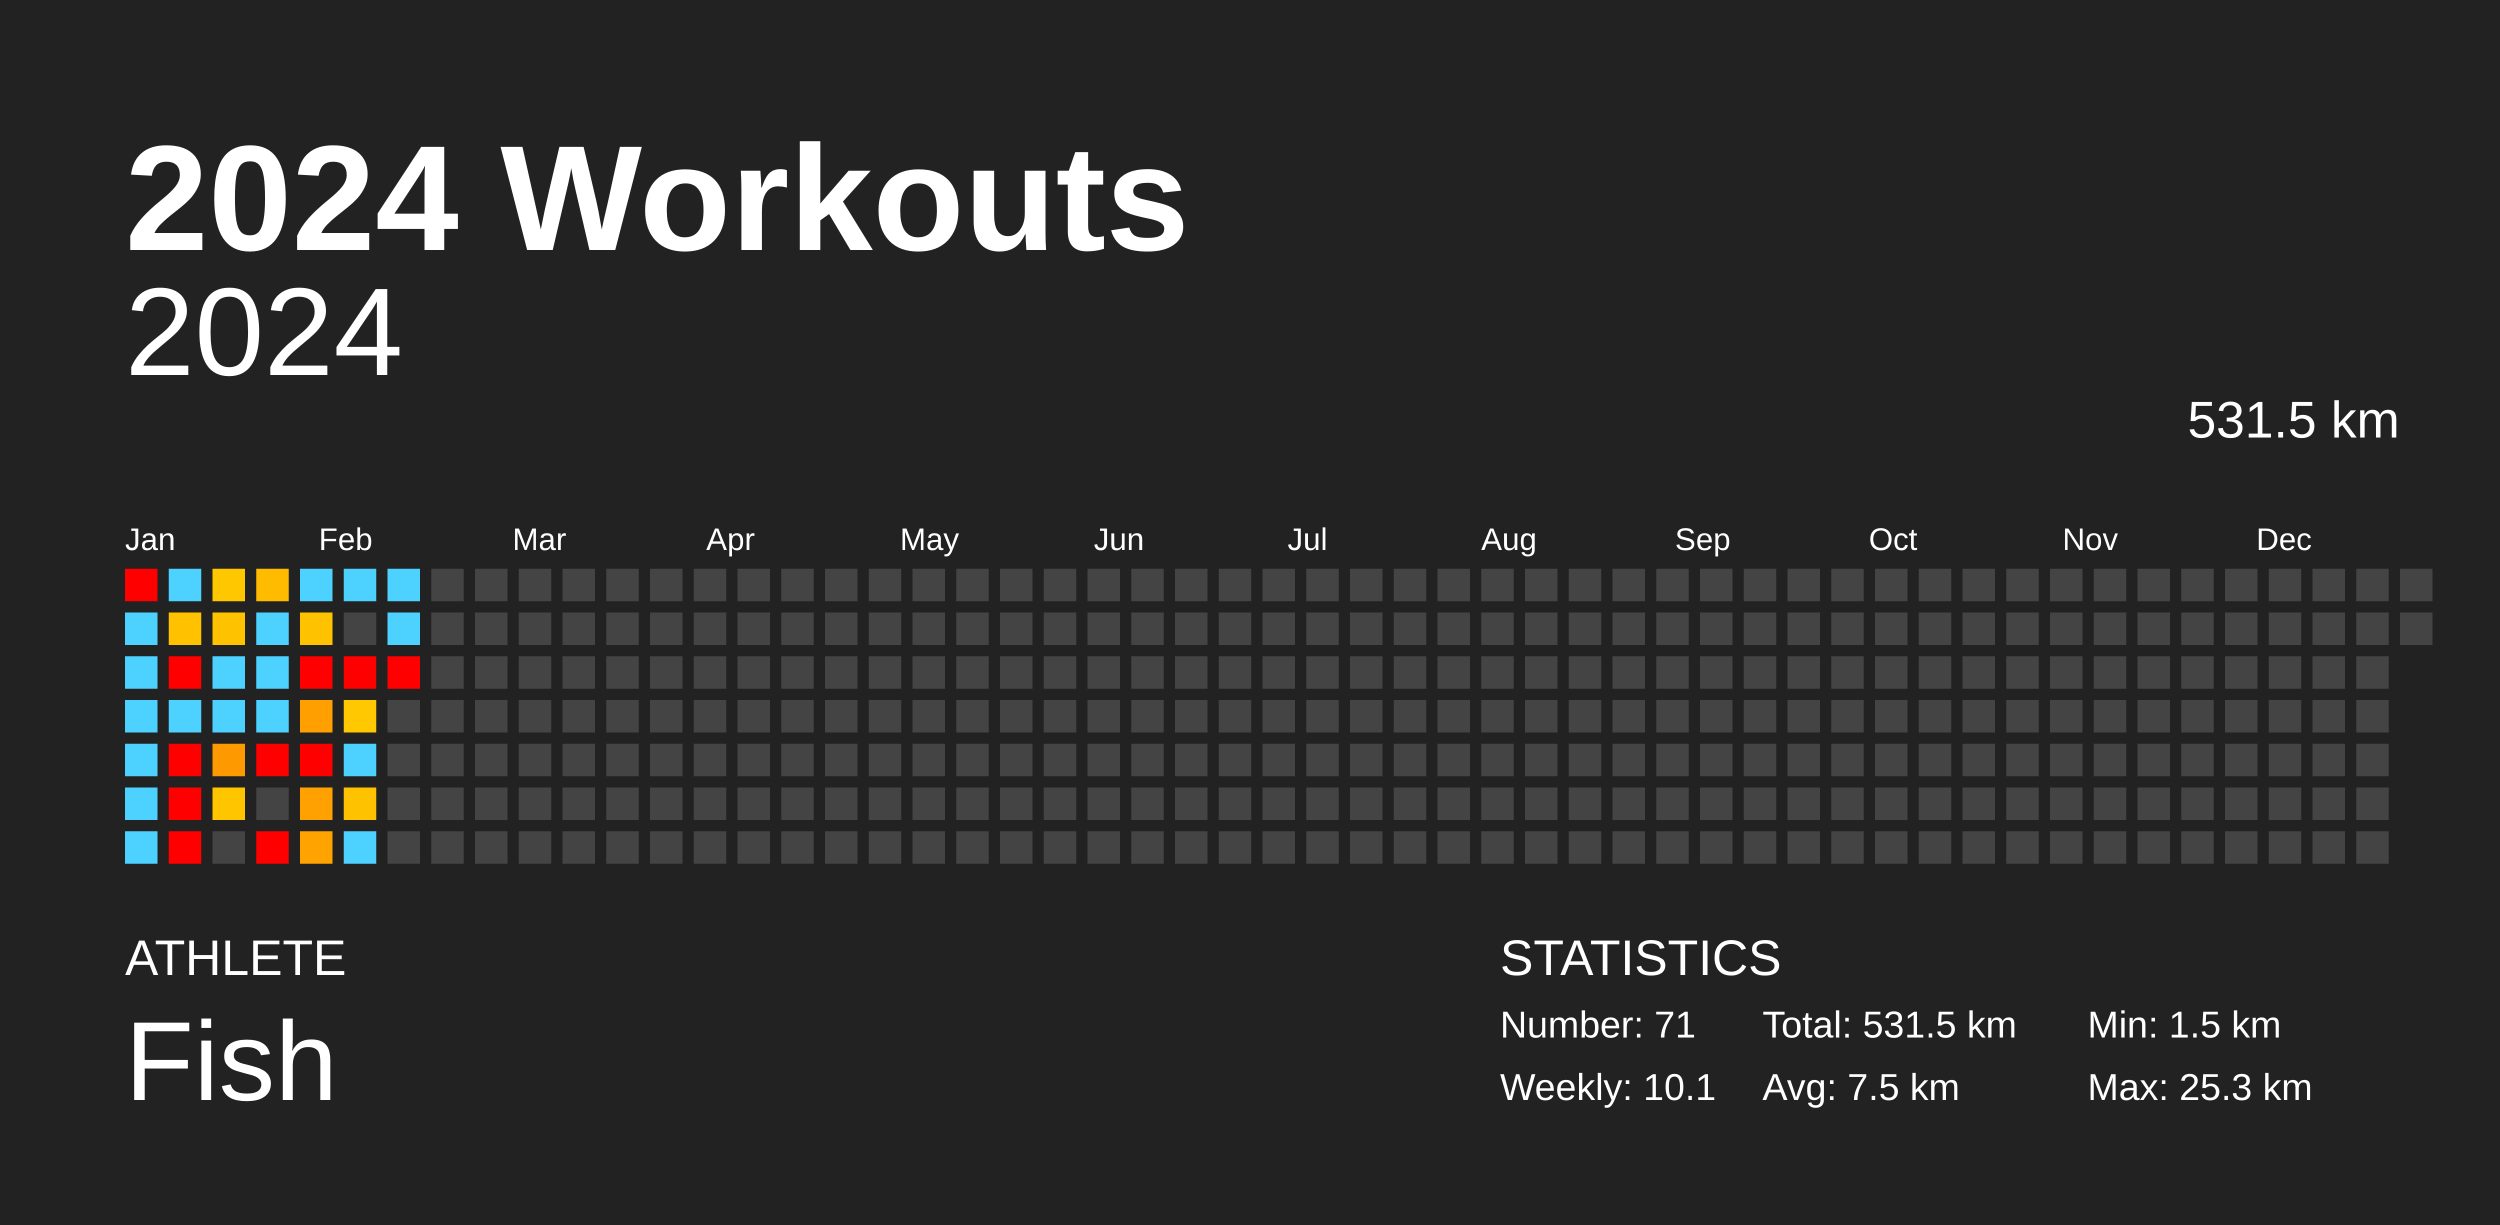
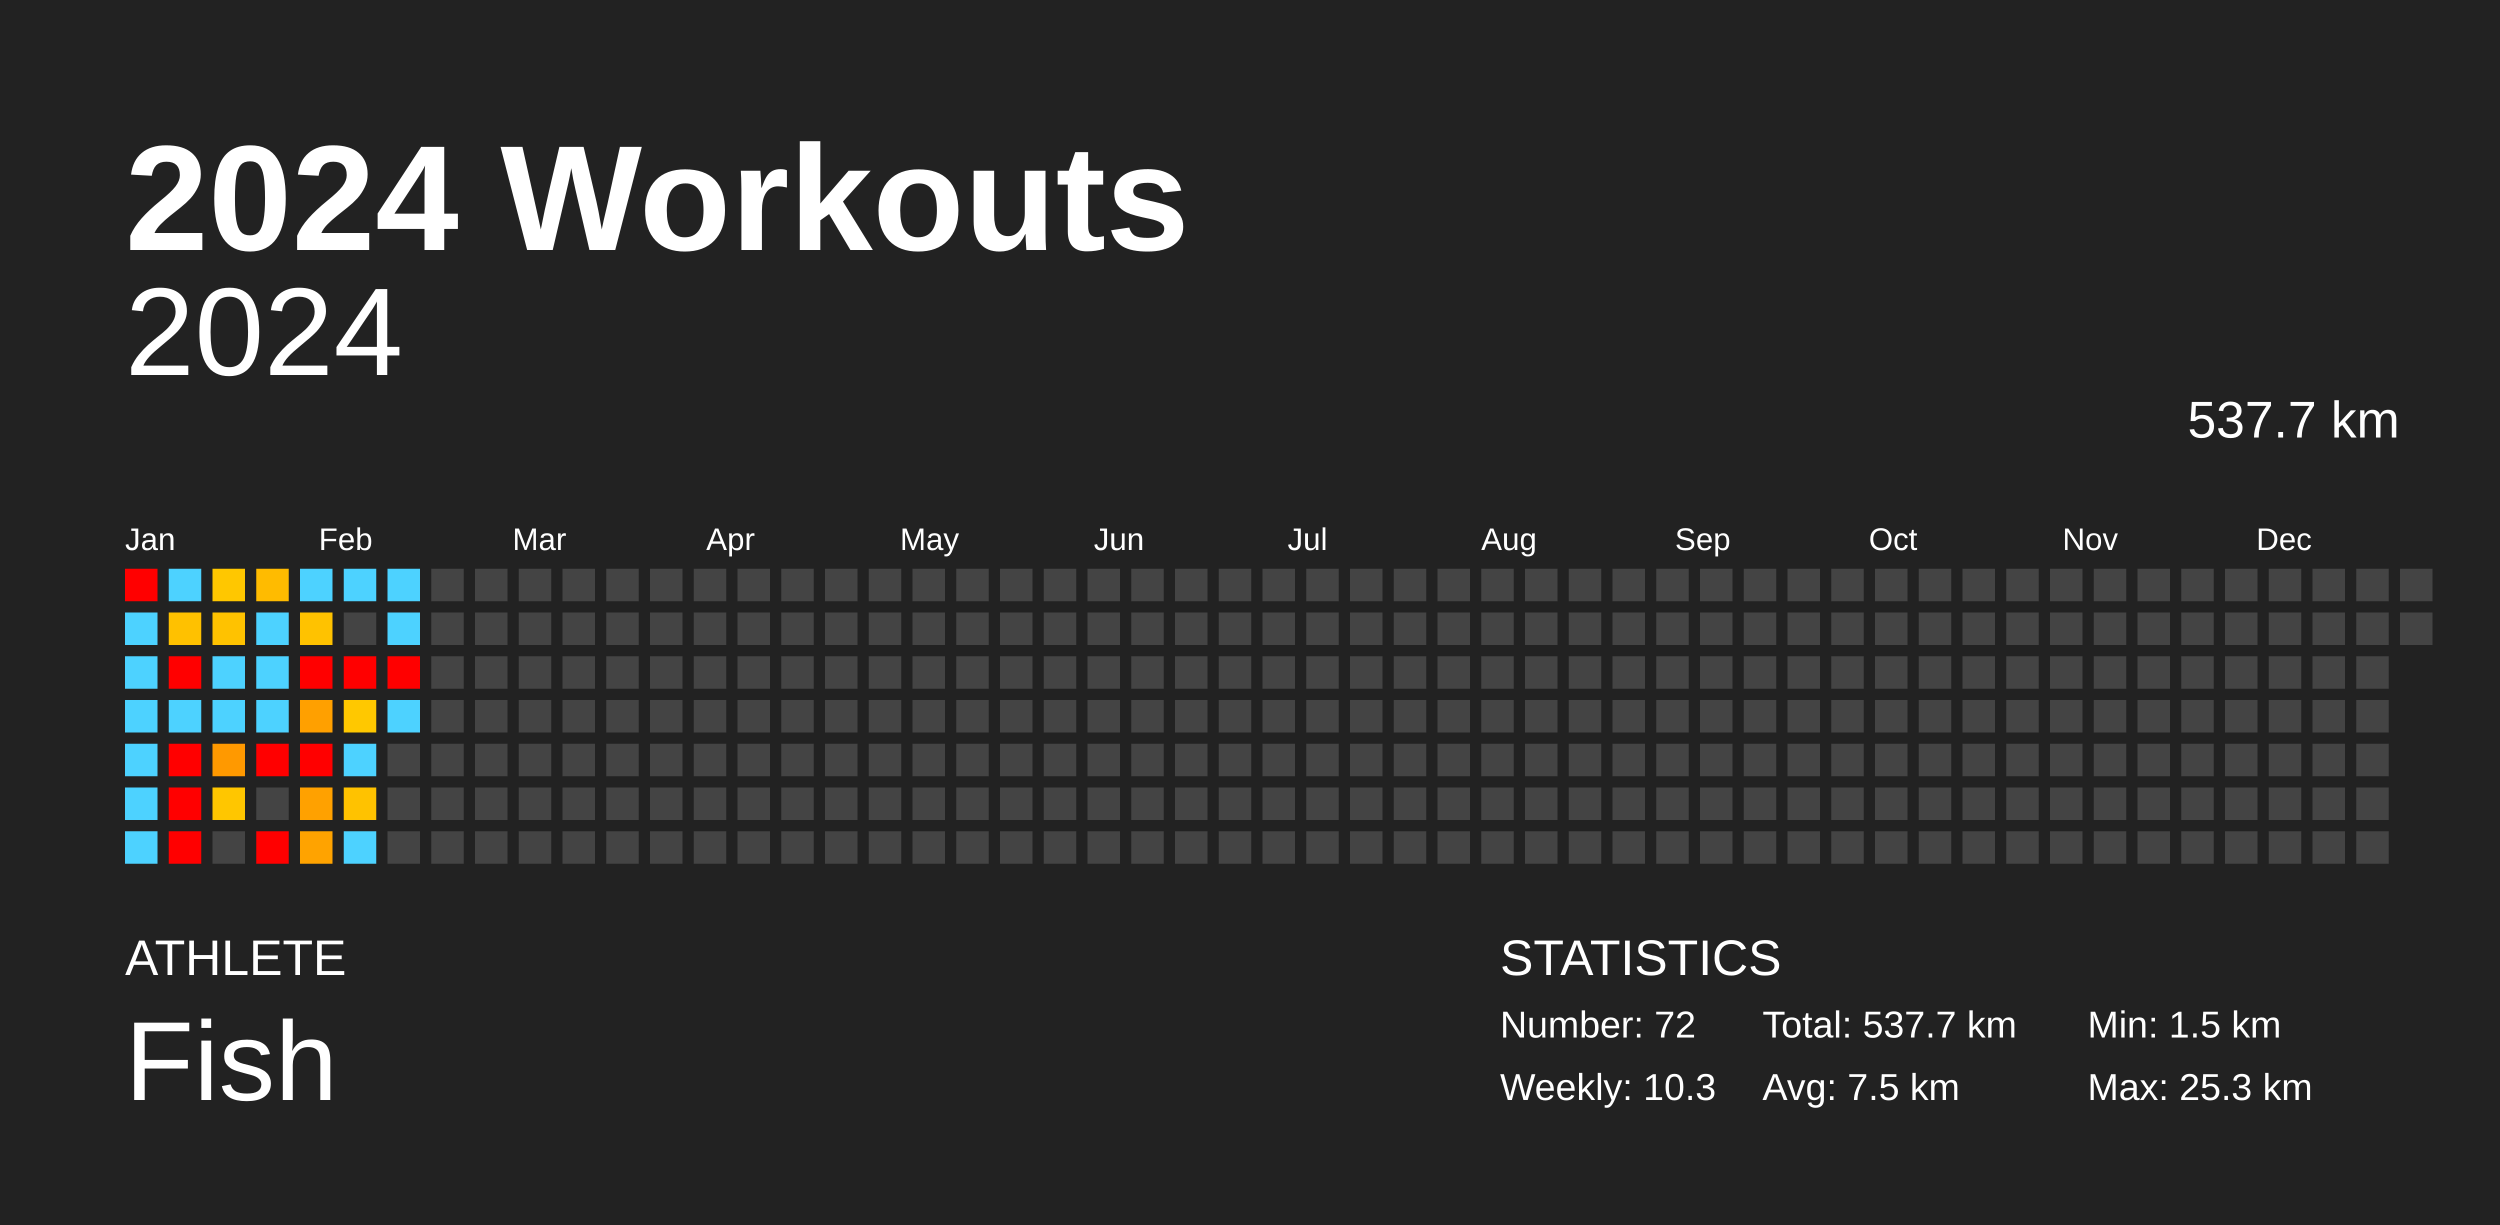
<svg xmlns="http://www.w3.org/2000/svg" baseProfile="full" height="98mm" version="1.1" viewBox="0,0,200,98" width="200mm">
  <defs />
  <rect fill="#222222" height="98" width="200" x="0" y="0" />
  <text fill="#FFFFFF" style="font-size:12px; font-family:Arial; font-weight:bold;" x="10" y="20">2024 Workouts</text>
  <text fill="#FFFFFF" style="font-size:4px; font-family:Arial" x="10" y="78">ATHLETE</text>
  <text fill="#FFFFFF" style="font-size:9px; font-family:Arial" x="10" y="88">Fish</text>
  <text fill="#FFFFFF" style="font-size:4px; font-family:Arial" x="120" y="78">STATISTICS</text>
-   <text fill="#FFFFFF" style="font-size:3px; font-family:Arial" x="120" y="83">Number: 71</text>
-   <text fill="#FFFFFF" style="font-size:3px; font-family:Arial" x="120" y="88">Weekly: 10.1</text>
-   <text fill="#FFFFFF" style="font-size:3px; font-family:Arial" x="141" y="83">Total: 531.5 km</text>
+   <text fill="#FFFFFF" style="font-size:3px; font-family:Arial" x="120" y="83">Number: 72</text>
+   <text fill="#FFFFFF" style="font-size:3px; font-family:Arial" x="120" y="88">Weekly: 10.3</text>
+   <text fill="#FFFFFF" style="font-size:3px; font-family:Arial" x="141" y="83">Total: 537.7 km</text>
  <text fill="#FFFFFF" style="font-size:3px; font-family:Arial" x="141" y="88">Avg: 7.5 km</text>
  <text fill="#FFFFFF" style="font-size:3px; font-family:Arial" x="167" y="83">Min: 1.5 km</text>
  <text fill="#FFFFFF" style="font-size:3px; font-family:Arial" x="167" y="88">Max: 25.3 km</text>
  <text alignment-baseline="hanging" fill="#FFFFFF" style="font-size:10.0px; font-family:Arial;" x="10" y="30">2024</text>
-   <text alignment-baseline="hanging" fill="#FFFFFF" style="font-size:4.125px; font-family:Arial;" x="175" y="35">531.5 km</text>
+   <text alignment-baseline="hanging" fill="#FFFFFF" style="font-size:4.125px; font-family:Arial;" x="175" y="35">537.7 km</text>
  <text fill="#FFFFFF" style="font-size:2.5px; font-family:Arial" x="10.0" y="44">Jan</text>
  <text fill="#FFFFFF" style="font-size:2.5px; font-family:Arial" x="25.5" y="44">Feb</text>
  <text fill="#FFFFFF" style="font-size:2.5px; font-family:Arial" x="41.0" y="44">Mar</text>
  <text fill="#FFFFFF" style="font-size:2.5px; font-family:Arial" x="56.5" y="44">Apr</text>
  <text fill="#FFFFFF" style="font-size:2.5px; font-family:Arial" x="72.0" y="44">May</text>
  <text fill="#FFFFFF" style="font-size:2.5px; font-family:Arial" x="87.5" y="44">Jun</text>
  <text fill="#FFFFFF" style="font-size:2.5px; font-family:Arial" x="103.0" y="44">Jul</text>
  <text fill="#FFFFFF" style="font-size:2.5px; font-family:Arial" x="118.5" y="44">Aug</text>
  <text fill="#FFFFFF" style="font-size:2.5px; font-family:Arial" x="134.0" y="44">Sep</text>
  <text fill="#FFFFFF" style="font-size:2.5px; font-family:Arial" x="149.5" y="44">Oct</text>
  <text fill="#FFFFFF" style="font-size:2.5px; font-family:Arial" x="165.0" y="44">Nov</text>
  <text fill="#FFFFFF" style="font-size:2.5px; font-family:Arial" x="180.5" y="44">Dec</text>
  <rect fill="red" height="2.6" width="2.6" x="10.0" y="45.5" />
  <rect fill="#4dd2ff" height="2.6" width="2.6" x="10.0" y="49.0" />
  <rect fill="#4dd2ff" height="2.6" width="2.6" x="10.0" y="52.5" />
  <rect fill="#4dd2ff" height="2.6" width="2.6" x="10.0" y="56.0" />
  <rect fill="#4dd2ff" height="2.6" width="2.6" x="10.0" y="59.5" />
  <rect fill="#4dd2ff" height="2.6" width="2.6" x="10.0" y="63.0" />
  <rect fill="#4dd2ff" height="2.6" width="2.6" x="10.0" y="66.5" />
  <rect fill="#4dd2ff" height="2.6" width="2.6" x="13.5" y="45.5" />
  <rect fill="#ffc100" height="2.6" width="2.6" x="13.5" y="49.0" />
  <rect fill="red" height="2.6" width="2.6" x="13.5" y="52.5" />
  <rect fill="#4dd2ff" height="2.6" width="2.6" x="13.5" y="56.0" />
  <rect fill="red" height="2.6" width="2.6" x="13.5" y="59.5" />
  <rect fill="red" height="2.6" width="2.6" x="13.5" y="63.0" />
  <rect fill="red" height="2.6" width="2.6" x="13.5" y="66.5" />
  <rect fill="#ffc700" height="2.6" width="2.6" x="17.0" y="45.5" />
  <rect fill="#ffc200" height="2.6" width="2.6" x="17.0" y="49.0" />
  <rect fill="#4dd2ff" height="2.6" width="2.6" x="17.0" y="52.5" />
  <rect fill="#4dd2ff" height="2.6" width="2.6" x="17.0" y="56.0" />
  <rect fill="#ff9900" height="2.6" width="2.6" x="17.0" y="59.5" />
  <rect fill="#ffc600" height="2.6" width="2.6" x="17.0" y="63.0" />
  <rect fill="#444444" height="2.6" width="2.6" x="17.0" y="66.5" />
  <rect fill="#ffbb00" height="2.6" width="2.6" x="20.5" y="45.5" />
  <rect fill="#4dd2ff" height="2.6" width="2.6" x="20.5" y="49.0" />
  <rect fill="#4dd2ff" height="2.6" width="2.6" x="20.5" y="52.5" />
  <rect fill="#4dd2ff" height="2.6" width="2.6" x="20.5" y="56.0" />
  <rect fill="red" height="2.6" width="2.6" x="20.5" y="59.5" />
  <rect fill="#444444" height="2.6" width="2.6" x="20.5" y="63.0" />
  <rect fill="red" height="2.6" width="2.6" x="20.5" y="66.5" />
  <rect fill="#4dd2ff" height="2.6" width="2.6" x="24.0" y="45.5" />
  <rect fill="#ffc200" height="2.6" width="2.6" x="24.0" y="49.0" />
  <rect fill="red" height="2.6" width="2.6" x="24.0" y="52.5" />
  <rect fill="#ffa000" height="2.6" width="2.6" x="24.0" y="56.0" />
  <rect fill="red" height="2.6" width="2.6" x="24.0" y="59.5" />
  <rect fill="#ffa100" height="2.6" width="2.6" x="24.0" y="63.0" />
  <rect fill="#ffa300" height="2.6" width="2.6" x="24.0" y="66.5" />
  <rect fill="#4dd2ff" height="2.6" width="2.6" x="27.5" y="45.5" />
  <rect fill="#444444" height="2.6" width="2.6" x="27.5" y="49.0" />
  <rect fill="red" height="2.6" width="2.6" x="27.5" y="52.5" />
  <rect fill="#ffc800" height="2.6" width="2.6" x="27.5" y="56.0" />
  <rect fill="#4dd2ff" height="2.6" width="2.6" x="27.5" y="59.5" />
  <rect fill="#ffc200" height="2.6" width="2.6" x="27.5" y="63.0" />
  <rect fill="#4dd2ff" height="2.6" width="2.6" x="27.5" y="66.5" />
  <rect fill="#4dd2ff" height="2.6" width="2.6" x="31.0" y="45.5" />
  <rect fill="#4dd2ff" height="2.6" width="2.6" x="31.0" y="49.0" />
  <rect fill="red" height="2.6" width="2.6" x="31.0" y="52.5" />
-   <rect fill="#444444" height="2.6" width="2.6" x="31.0" y="56.0" />
+   <rect fill="#4dd2ff" height="2.6" width="2.6" x="31.0" y="56.0" />
  <rect fill="#444444" height="2.6" width="2.6" x="31.0" y="59.5" />
  <rect fill="#444444" height="2.6" width="2.6" x="31.0" y="63.0" />
  <rect fill="#444444" height="2.6" width="2.6" x="31.0" y="66.5" />
  <rect fill="#444444" height="2.6" width="2.6" x="34.5" y="45.5" />
  <rect fill="#444444" height="2.6" width="2.6" x="34.5" y="49.0" />
  <rect fill="#444444" height="2.6" width="2.6" x="34.5" y="52.5" />
  <rect fill="#444444" height="2.6" width="2.6" x="34.5" y="56.0" />
  <rect fill="#444444" height="2.6" width="2.6" x="34.5" y="59.5" />
  <rect fill="#444444" height="2.6" width="2.6" x="34.5" y="63.0" />
  <rect fill="#444444" height="2.6" width="2.6" x="34.5" y="66.5" />
  <rect fill="#444444" height="2.6" width="2.6" x="38.0" y="45.5" />
  <rect fill="#444444" height="2.6" width="2.6" x="38.0" y="49.0" />
  <rect fill="#444444" height="2.6" width="2.6" x="38.0" y="52.5" />
  <rect fill="#444444" height="2.6" width="2.6" x="38.0" y="56.0" />
  <rect fill="#444444" height="2.6" width="2.6" x="38.0" y="59.5" />
  <rect fill="#444444" height="2.6" width="2.6" x="38.0" y="63.0" />
  <rect fill="#444444" height="2.6" width="2.6" x="38.0" y="66.5" />
  <rect fill="#444444" height="2.6" width="2.6" x="41.5" y="45.5" />
  <rect fill="#444444" height="2.6" width="2.6" x="41.5" y="49.0" />
  <rect fill="#444444" height="2.6" width="2.6" x="41.5" y="52.5" />
  <rect fill="#444444" height="2.6" width="2.6" x="41.5" y="56.0" />
  <rect fill="#444444" height="2.6" width="2.6" x="41.5" y="59.5" />
  <rect fill="#444444" height="2.6" width="2.6" x="41.5" y="63.0" />
  <rect fill="#444444" height="2.6" width="2.6" x="41.5" y="66.5" />
  <rect fill="#444444" height="2.6" width="2.6" x="45.0" y="45.5" />
  <rect fill="#444444" height="2.6" width="2.6" x="45.0" y="49.0" />
  <rect fill="#444444" height="2.6" width="2.6" x="45.0" y="52.5" />
  <rect fill="#444444" height="2.6" width="2.6" x="45.0" y="56.0" />
  <rect fill="#444444" height="2.6" width="2.6" x="45.0" y="59.5" />
  <rect fill="#444444" height="2.6" width="2.6" x="45.0" y="63.0" />
  <rect fill="#444444" height="2.6" width="2.6" x="45.0" y="66.5" />
  <rect fill="#444444" height="2.6" width="2.6" x="48.5" y="45.5" />
  <rect fill="#444444" height="2.6" width="2.6" x="48.5" y="49.0" />
  <rect fill="#444444" height="2.6" width="2.6" x="48.5" y="52.5" />
  <rect fill="#444444" height="2.6" width="2.6" x="48.5" y="56.0" />
  <rect fill="#444444" height="2.6" width="2.6" x="48.5" y="59.5" />
  <rect fill="#444444" height="2.6" width="2.6" x="48.5" y="63.0" />
  <rect fill="#444444" height="2.6" width="2.6" x="48.5" y="66.5" />
  <rect fill="#444444" height="2.6" width="2.6" x="52.0" y="45.5" />
  <rect fill="#444444" height="2.6" width="2.6" x="52.0" y="49.0" />
  <rect fill="#444444" height="2.6" width="2.6" x="52.0" y="52.5" />
  <rect fill="#444444" height="2.6" width="2.6" x="52.0" y="56.0" />
  <rect fill="#444444" height="2.6" width="2.6" x="52.0" y="59.5" />
  <rect fill="#444444" height="2.6" width="2.6" x="52.0" y="63.0" />
  <rect fill="#444444" height="2.6" width="2.6" x="52.0" y="66.5" />
  <rect fill="#444444" height="2.6" width="2.6" x="55.5" y="45.5" />
  <rect fill="#444444" height="2.6" width="2.6" x="55.5" y="49.0" />
  <rect fill="#444444" height="2.6" width="2.6" x="55.5" y="52.5" />
  <rect fill="#444444" height="2.6" width="2.6" x="55.5" y="56.0" />
  <rect fill="#444444" height="2.6" width="2.6" x="55.5" y="59.5" />
  <rect fill="#444444" height="2.6" width="2.6" x="55.5" y="63.0" />
  <rect fill="#444444" height="2.6" width="2.6" x="55.5" y="66.5" />
  <rect fill="#444444" height="2.6" width="2.6" x="59.0" y="45.5" />
  <rect fill="#444444" height="2.6" width="2.6" x="59.0" y="49.0" />
  <rect fill="#444444" height="2.6" width="2.6" x="59.0" y="52.5" />
  <rect fill="#444444" height="2.6" width="2.6" x="59.0" y="56.0" />
  <rect fill="#444444" height="2.6" width="2.6" x="59.0" y="59.5" />
  <rect fill="#444444" height="2.6" width="2.6" x="59.0" y="63.0" />
  <rect fill="#444444" height="2.6" width="2.6" x="59.0" y="66.5" />
  <rect fill="#444444" height="2.6" width="2.6" x="62.5" y="45.5" />
  <rect fill="#444444" height="2.6" width="2.6" x="62.5" y="49.0" />
  <rect fill="#444444" height="2.6" width="2.6" x="62.5" y="52.5" />
  <rect fill="#444444" height="2.6" width="2.6" x="62.5" y="56.0" />
  <rect fill="#444444" height="2.6" width="2.6" x="62.5" y="59.5" />
  <rect fill="#444444" height="2.6" width="2.6" x="62.5" y="63.0" />
  <rect fill="#444444" height="2.6" width="2.6" x="62.5" y="66.5" />
  <rect fill="#444444" height="2.6" width="2.6" x="66.0" y="45.5" />
  <rect fill="#444444" height="2.6" width="2.6" x="66.0" y="49.0" />
  <rect fill="#444444" height="2.6" width="2.6" x="66.0" y="52.5" />
  <rect fill="#444444" height="2.6" width="2.6" x="66.0" y="56.0" />
  <rect fill="#444444" height="2.6" width="2.6" x="66.0" y="59.5" />
  <rect fill="#444444" height="2.6" width="2.6" x="66.0" y="63.0" />
  <rect fill="#444444" height="2.6" width="2.6" x="66.0" y="66.5" />
  <rect fill="#444444" height="2.6" width="2.6" x="69.5" y="45.5" />
  <rect fill="#444444" height="2.6" width="2.6" x="69.5" y="49.0" />
  <rect fill="#444444" height="2.6" width="2.6" x="69.5" y="52.5" />
  <rect fill="#444444" height="2.6" width="2.6" x="69.5" y="56.0" />
  <rect fill="#444444" height="2.6" width="2.6" x="69.5" y="59.5" />
  <rect fill="#444444" height="2.6" width="2.6" x="69.5" y="63.0" />
  <rect fill="#444444" height="2.6" width="2.6" x="69.5" y="66.5" />
  <rect fill="#444444" height="2.6" width="2.6" x="73.0" y="45.5" />
  <rect fill="#444444" height="2.6" width="2.6" x="73.0" y="49.0" />
  <rect fill="#444444" height="2.6" width="2.6" x="73.0" y="52.5" />
  <rect fill="#444444" height="2.6" width="2.6" x="73.0" y="56.0" />
  <rect fill="#444444" height="2.6" width="2.6" x="73.0" y="59.5" />
  <rect fill="#444444" height="2.6" width="2.6" x="73.0" y="63.0" />
  <rect fill="#444444" height="2.6" width="2.6" x="73.0" y="66.5" />
  <rect fill="#444444" height="2.6" width="2.6" x="76.5" y="45.5" />
  <rect fill="#444444" height="2.6" width="2.6" x="76.5" y="49.0" />
  <rect fill="#444444" height="2.6" width="2.6" x="76.5" y="52.5" />
  <rect fill="#444444" height="2.6" width="2.6" x="76.5" y="56.0" />
  <rect fill="#444444" height="2.6" width="2.6" x="76.5" y="59.5" />
  <rect fill="#444444" height="2.6" width="2.6" x="76.5" y="63.0" />
  <rect fill="#444444" height="2.6" width="2.6" x="76.5" y="66.5" />
  <rect fill="#444444" height="2.6" width="2.6" x="80.0" y="45.5" />
  <rect fill="#444444" height="2.6" width="2.6" x="80.0" y="49.0" />
  <rect fill="#444444" height="2.6" width="2.6" x="80.0" y="52.5" />
  <rect fill="#444444" height="2.6" width="2.6" x="80.0" y="56.0" />
  <rect fill="#444444" height="2.6" width="2.6" x="80.0" y="59.5" />
  <rect fill="#444444" height="2.6" width="2.6" x="80.0" y="63.0" />
  <rect fill="#444444" height="2.6" width="2.6" x="80.0" y="66.5" />
  <rect fill="#444444" height="2.6" width="2.6" x="83.5" y="45.5" />
  <rect fill="#444444" height="2.6" width="2.6" x="83.5" y="49.0" />
  <rect fill="#444444" height="2.6" width="2.6" x="83.5" y="52.5" />
  <rect fill="#444444" height="2.6" width="2.6" x="83.5" y="56.0" />
  <rect fill="#444444" height="2.6" width="2.6" x="83.5" y="59.5" />
  <rect fill="#444444" height="2.6" width="2.6" x="83.5" y="63.0" />
  <rect fill="#444444" height="2.6" width="2.6" x="83.5" y="66.5" />
  <rect fill="#444444" height="2.6" width="2.6" x="87.0" y="45.5" />
  <rect fill="#444444" height="2.6" width="2.6" x="87.0" y="49.0" />
  <rect fill="#444444" height="2.6" width="2.6" x="87.0" y="52.5" />
  <rect fill="#444444" height="2.6" width="2.6" x="87.0" y="56.0" />
  <rect fill="#444444" height="2.6" width="2.6" x="87.0" y="59.5" />
  <rect fill="#444444" height="2.6" width="2.6" x="87.0" y="63.0" />
  <rect fill="#444444" height="2.6" width="2.6" x="87.0" y="66.5" />
  <rect fill="#444444" height="2.6" width="2.6" x="90.5" y="45.5" />
  <rect fill="#444444" height="2.6" width="2.6" x="90.5" y="49.0" />
  <rect fill="#444444" height="2.6" width="2.6" x="90.5" y="52.5" />
  <rect fill="#444444" height="2.6" width="2.6" x="90.5" y="56.0" />
  <rect fill="#444444" height="2.6" width="2.6" x="90.5" y="59.5" />
  <rect fill="#444444" height="2.6" width="2.6" x="90.5" y="63.0" />
  <rect fill="#444444" height="2.6" width="2.6" x="90.5" y="66.5" />
  <rect fill="#444444" height="2.6" width="2.6" x="94.0" y="45.5" />
  <rect fill="#444444" height="2.6" width="2.6" x="94.0" y="49.0" />
  <rect fill="#444444" height="2.6" width="2.6" x="94.0" y="52.5" />
  <rect fill="#444444" height="2.6" width="2.6" x="94.0" y="56.0" />
  <rect fill="#444444" height="2.6" width="2.6" x="94.0" y="59.5" />
  <rect fill="#444444" height="2.6" width="2.6" x="94.0" y="63.0" />
  <rect fill="#444444" height="2.6" width="2.6" x="94.0" y="66.5" />
  <rect fill="#444444" height="2.6" width="2.6" x="97.5" y="45.5" />
  <rect fill="#444444" height="2.6" width="2.6" x="97.5" y="49.0" />
  <rect fill="#444444" height="2.6" width="2.6" x="97.5" y="52.5" />
  <rect fill="#444444" height="2.6" width="2.6" x="97.5" y="56.0" />
  <rect fill="#444444" height="2.6" width="2.6" x="97.5" y="59.5" />
  <rect fill="#444444" height="2.6" width="2.6" x="97.5" y="63.0" />
  <rect fill="#444444" height="2.6" width="2.6" x="97.5" y="66.5" />
  <rect fill="#444444" height="2.6" width="2.6" x="101.0" y="45.5" />
  <rect fill="#444444" height="2.6" width="2.6" x="101.0" y="49.0" />
  <rect fill="#444444" height="2.6" width="2.6" x="101.0" y="52.5" />
  <rect fill="#444444" height="2.6" width="2.6" x="101.0" y="56.0" />
  <rect fill="#444444" height="2.6" width="2.6" x="101.0" y="59.5" />
  <rect fill="#444444" height="2.6" width="2.6" x="101.0" y="63.0" />
  <rect fill="#444444" height="2.6" width="2.6" x="101.0" y="66.5" />
  <rect fill="#444444" height="2.6" width="2.6" x="104.5" y="45.5" />
  <rect fill="#444444" height="2.6" width="2.6" x="104.5" y="49.0" />
  <rect fill="#444444" height="2.6" width="2.6" x="104.5" y="52.5" />
  <rect fill="#444444" height="2.6" width="2.6" x="104.5" y="56.0" />
  <rect fill="#444444" height="2.6" width="2.6" x="104.5" y="59.5" />
  <rect fill="#444444" height="2.6" width="2.6" x="104.5" y="63.0" />
  <rect fill="#444444" height="2.6" width="2.6" x="104.5" y="66.5" />
  <rect fill="#444444" height="2.6" width="2.6" x="108.0" y="45.5" />
  <rect fill="#444444" height="2.6" width="2.6" x="108.0" y="49.0" />
  <rect fill="#444444" height="2.6" width="2.6" x="108.0" y="52.5" />
  <rect fill="#444444" height="2.6" width="2.6" x="108.0" y="56.0" />
  <rect fill="#444444" height="2.6" width="2.6" x="108.0" y="59.5" />
  <rect fill="#444444" height="2.6" width="2.6" x="108.0" y="63.0" />
  <rect fill="#444444" height="2.6" width="2.6" x="108.0" y="66.5" />
  <rect fill="#444444" height="2.6" width="2.6" x="111.5" y="45.5" />
  <rect fill="#444444" height="2.6" width="2.6" x="111.5" y="49.0" />
  <rect fill="#444444" height="2.6" width="2.6" x="111.5" y="52.5" />
  <rect fill="#444444" height="2.6" width="2.6" x="111.5" y="56.0" />
  <rect fill="#444444" height="2.6" width="2.6" x="111.5" y="59.5" />
  <rect fill="#444444" height="2.6" width="2.6" x="111.5" y="63.0" />
  <rect fill="#444444" height="2.6" width="2.6" x="111.5" y="66.5" />
  <rect fill="#444444" height="2.6" width="2.6" x="115.0" y="45.5" />
  <rect fill="#444444" height="2.6" width="2.6" x="115.0" y="49.0" />
  <rect fill="#444444" height="2.6" width="2.6" x="115.0" y="52.5" />
  <rect fill="#444444" height="2.6" width="2.6" x="115.0" y="56.0" />
  <rect fill="#444444" height="2.6" width="2.6" x="115.0" y="59.5" />
  <rect fill="#444444" height="2.6" width="2.6" x="115.0" y="63.0" />
  <rect fill="#444444" height="2.6" width="2.6" x="115.0" y="66.5" />
  <rect fill="#444444" height="2.6" width="2.6" x="118.5" y="45.5" />
  <rect fill="#444444" height="2.6" width="2.6" x="118.5" y="49.0" />
  <rect fill="#444444" height="2.6" width="2.6" x="118.5" y="52.5" />
  <rect fill="#444444" height="2.6" width="2.6" x="118.5" y="56.0" />
  <rect fill="#444444" height="2.6" width="2.6" x="118.5" y="59.5" />
  <rect fill="#444444" height="2.6" width="2.6" x="118.5" y="63.0" />
  <rect fill="#444444" height="2.6" width="2.6" x="118.5" y="66.5" />
  <rect fill="#444444" height="2.6" width="2.6" x="122.0" y="45.5" />
  <rect fill="#444444" height="2.6" width="2.6" x="122.0" y="49.0" />
  <rect fill="#444444" height="2.6" width="2.6" x="122.0" y="52.5" />
  <rect fill="#444444" height="2.6" width="2.6" x="122.0" y="56.0" />
  <rect fill="#444444" height="2.6" width="2.6" x="122.0" y="59.5" />
  <rect fill="#444444" height="2.6" width="2.6" x="122.0" y="63.0" />
  <rect fill="#444444" height="2.6" width="2.6" x="122.0" y="66.5" />
  <rect fill="#444444" height="2.6" width="2.6" x="125.5" y="45.5" />
  <rect fill="#444444" height="2.6" width="2.6" x="125.5" y="49.0" />
  <rect fill="#444444" height="2.6" width="2.6" x="125.5" y="52.5" />
  <rect fill="#444444" height="2.6" width="2.6" x="125.5" y="56.0" />
  <rect fill="#444444" height="2.6" width="2.6" x="125.5" y="59.5" />
  <rect fill="#444444" height="2.6" width="2.6" x="125.5" y="63.0" />
  <rect fill="#444444" height="2.6" width="2.6" x="125.5" y="66.5" />
  <rect fill="#444444" height="2.6" width="2.6" x="129.0" y="45.5" />
  <rect fill="#444444" height="2.6" width="2.6" x="129.0" y="49.0" />
  <rect fill="#444444" height="2.6" width="2.6" x="129.0" y="52.5" />
  <rect fill="#444444" height="2.6" width="2.6" x="129.0" y="56.0" />
  <rect fill="#444444" height="2.6" width="2.6" x="129.0" y="59.5" />
  <rect fill="#444444" height="2.6" width="2.6" x="129.0" y="63.0" />
  <rect fill="#444444" height="2.6" width="2.6" x="129.0" y="66.5" />
  <rect fill="#444444" height="2.6" width="2.6" x="132.5" y="45.5" />
  <rect fill="#444444" height="2.6" width="2.6" x="132.5" y="49.0" />
  <rect fill="#444444" height="2.6" width="2.6" x="132.5" y="52.5" />
  <rect fill="#444444" height="2.6" width="2.6" x="132.5" y="56.0" />
  <rect fill="#444444" height="2.6" width="2.6" x="132.5" y="59.5" />
  <rect fill="#444444" height="2.6" width="2.6" x="132.5" y="63.0" />
  <rect fill="#444444" height="2.6" width="2.6" x="132.5" y="66.5" />
  <rect fill="#444444" height="2.6" width="2.6" x="136.0" y="45.5" />
  <rect fill="#444444" height="2.6" width="2.6" x="136.0" y="49.0" />
  <rect fill="#444444" height="2.6" width="2.6" x="136.0" y="52.5" />
  <rect fill="#444444" height="2.6" width="2.6" x="136.0" y="56.0" />
  <rect fill="#444444" height="2.6" width="2.6" x="136.0" y="59.5" />
  <rect fill="#444444" height="2.6" width="2.6" x="136.0" y="63.0" />
  <rect fill="#444444" height="2.6" width="2.6" x="136.0" y="66.5" />
  <rect fill="#444444" height="2.6" width="2.6" x="139.5" y="45.5" />
  <rect fill="#444444" height="2.6" width="2.6" x="139.5" y="49.0" />
  <rect fill="#444444" height="2.6" width="2.6" x="139.5" y="52.5" />
  <rect fill="#444444" height="2.6" width="2.6" x="139.5" y="56.0" />
  <rect fill="#444444" height="2.6" width="2.6" x="139.5" y="59.5" />
  <rect fill="#444444" height="2.6" width="2.6" x="139.5" y="63.0" />
  <rect fill="#444444" height="2.6" width="2.6" x="139.5" y="66.5" />
  <rect fill="#444444" height="2.6" width="2.6" x="143.0" y="45.5" />
  <rect fill="#444444" height="2.6" width="2.6" x="143.0" y="49.0" />
  <rect fill="#444444" height="2.6" width="2.6" x="143.0" y="52.5" />
  <rect fill="#444444" height="2.6" width="2.6" x="143.0" y="56.0" />
  <rect fill="#444444" height="2.6" width="2.6" x="143.0" y="59.5" />
  <rect fill="#444444" height="2.6" width="2.6" x="143.0" y="63.0" />
  <rect fill="#444444" height="2.6" width="2.6" x="143.0" y="66.5" />
  <rect fill="#444444" height="2.6" width="2.6" x="146.5" y="45.5" />
  <rect fill="#444444" height="2.6" width="2.6" x="146.5" y="49.0" />
  <rect fill="#444444" height="2.6" width="2.6" x="146.5" y="52.5" />
  <rect fill="#444444" height="2.6" width="2.6" x="146.5" y="56.0" />
  <rect fill="#444444" height="2.6" width="2.6" x="146.5" y="59.5" />
  <rect fill="#444444" height="2.6" width="2.6" x="146.5" y="63.0" />
  <rect fill="#444444" height="2.6" width="2.6" x="146.5" y="66.5" />
  <rect fill="#444444" height="2.6" width="2.6" x="150.0" y="45.5" />
  <rect fill="#444444" height="2.6" width="2.6" x="150.0" y="49.0" />
  <rect fill="#444444" height="2.6" width="2.6" x="150.0" y="52.5" />
  <rect fill="#444444" height="2.6" width="2.6" x="150.0" y="56.0" />
  <rect fill="#444444" height="2.6" width="2.6" x="150.0" y="59.5" />
  <rect fill="#444444" height="2.6" width="2.6" x="150.0" y="63.0" />
  <rect fill="#444444" height="2.6" width="2.6" x="150.0" y="66.5" />
  <rect fill="#444444" height="2.6" width="2.6" x="153.5" y="45.5" />
  <rect fill="#444444" height="2.6" width="2.6" x="153.5" y="49.0" />
  <rect fill="#444444" height="2.6" width="2.6" x="153.5" y="52.5" />
  <rect fill="#444444" height="2.6" width="2.6" x="153.5" y="56.0" />
  <rect fill="#444444" height="2.6" width="2.6" x="153.5" y="59.5" />
  <rect fill="#444444" height="2.6" width="2.6" x="153.5" y="63.0" />
  <rect fill="#444444" height="2.6" width="2.6" x="153.5" y="66.5" />
  <rect fill="#444444" height="2.6" width="2.6" x="157.0" y="45.5" />
  <rect fill="#444444" height="2.6" width="2.6" x="157.0" y="49.0" />
  <rect fill="#444444" height="2.6" width="2.6" x="157.0" y="52.5" />
  <rect fill="#444444" height="2.6" width="2.6" x="157.0" y="56.0" />
  <rect fill="#444444" height="2.6" width="2.6" x="157.0" y="59.5" />
  <rect fill="#444444" height="2.6" width="2.6" x="157.0" y="63.0" />
  <rect fill="#444444" height="2.6" width="2.6" x="157.0" y="66.5" />
  <rect fill="#444444" height="2.6" width="2.6" x="160.5" y="45.5" />
  <rect fill="#444444" height="2.6" width="2.6" x="160.5" y="49.0" />
  <rect fill="#444444" height="2.6" width="2.6" x="160.5" y="52.5" />
  <rect fill="#444444" height="2.6" width="2.6" x="160.5" y="56.0" />
  <rect fill="#444444" height="2.6" width="2.6" x="160.5" y="59.5" />
  <rect fill="#444444" height="2.6" width="2.6" x="160.5" y="63.0" />
  <rect fill="#444444" height="2.6" width="2.6" x="160.5" y="66.5" />
  <rect fill="#444444" height="2.6" width="2.6" x="164.0" y="45.5" />
  <rect fill="#444444" height="2.6" width="2.6" x="164.0" y="49.0" />
  <rect fill="#444444" height="2.6" width="2.6" x="164.0" y="52.5" />
  <rect fill="#444444" height="2.6" width="2.6" x="164.0" y="56.0" />
  <rect fill="#444444" height="2.6" width="2.6" x="164.0" y="59.5" />
  <rect fill="#444444" height="2.6" width="2.6" x="164.0" y="63.0" />
  <rect fill="#444444" height="2.6" width="2.6" x="164.0" y="66.5" />
  <rect fill="#444444" height="2.6" width="2.6" x="167.5" y="45.5" />
  <rect fill="#444444" height="2.6" width="2.6" x="167.5" y="49.0" />
  <rect fill="#444444" height="2.6" width="2.6" x="167.5" y="52.5" />
  <rect fill="#444444" height="2.6" width="2.6" x="167.5" y="56.0" />
  <rect fill="#444444" height="2.6" width="2.6" x="167.5" y="59.5" />
  <rect fill="#444444" height="2.6" width="2.6" x="167.5" y="63.0" />
  <rect fill="#444444" height="2.6" width="2.6" x="167.5" y="66.5" />
  <rect fill="#444444" height="2.6" width="2.6" x="171.0" y="45.5" />
  <rect fill="#444444" height="2.6" width="2.6" x="171.0" y="49.0" />
  <rect fill="#444444" height="2.6" width="2.6" x="171.0" y="52.5" />
  <rect fill="#444444" height="2.6" width="2.6" x="171.0" y="56.0" />
  <rect fill="#444444" height="2.6" width="2.6" x="171.0" y="59.5" />
  <rect fill="#444444" height="2.6" width="2.6" x="171.0" y="63.0" />
  <rect fill="#444444" height="2.6" width="2.6" x="171.0" y="66.5" />
  <rect fill="#444444" height="2.6" width="2.6" x="174.5" y="45.5" />
  <rect fill="#444444" height="2.6" width="2.6" x="174.5" y="49.0" />
  <rect fill="#444444" height="2.6" width="2.6" x="174.5" y="52.5" />
  <rect fill="#444444" height="2.6" width="2.6" x="174.5" y="56.0" />
  <rect fill="#444444" height="2.6" width="2.6" x="174.5" y="59.5" />
  <rect fill="#444444" height="2.6" width="2.6" x="174.5" y="63.0" />
  <rect fill="#444444" height="2.6" width="2.6" x="174.5" y="66.5" />
  <rect fill="#444444" height="2.6" width="2.6" x="178.0" y="45.5" />
  <rect fill="#444444" height="2.6" width="2.6" x="178.0" y="49.0" />
  <rect fill="#444444" height="2.6" width="2.6" x="178.0" y="52.5" />
  <rect fill="#444444" height="2.6" width="2.6" x="178.0" y="56.0" />
  <rect fill="#444444" height="2.6" width="2.6" x="178.0" y="59.5" />
  <rect fill="#444444" height="2.6" width="2.6" x="178.0" y="63.0" />
  <rect fill="#444444" height="2.6" width="2.6" x="178.0" y="66.5" />
  <rect fill="#444444" height="2.6" width="2.6" x="181.5" y="45.5" />
  <rect fill="#444444" height="2.6" width="2.6" x="181.5" y="49.0" />
  <rect fill="#444444" height="2.6" width="2.6" x="181.5" y="52.5" />
  <rect fill="#444444" height="2.6" width="2.6" x="181.5" y="56.0" />
  <rect fill="#444444" height="2.6" width="2.6" x="181.5" y="59.5" />
  <rect fill="#444444" height="2.6" width="2.6" x="181.5" y="63.0" />
  <rect fill="#444444" height="2.6" width="2.6" x="181.5" y="66.5" />
  <rect fill="#444444" height="2.6" width="2.6" x="185.0" y="45.5" />
  <rect fill="#444444" height="2.6" width="2.6" x="185.0" y="49.0" />
  <rect fill="#444444" height="2.6" width="2.6" x="185.0" y="52.5" />
  <rect fill="#444444" height="2.6" width="2.6" x="185.0" y="56.0" />
  <rect fill="#444444" height="2.6" width="2.6" x="185.0" y="59.5" />
  <rect fill="#444444" height="2.6" width="2.6" x="185.0" y="63.0" />
  <rect fill="#444444" height="2.6" width="2.6" x="185.0" y="66.5" />
  <rect fill="#444444" height="2.6" width="2.6" x="188.5" y="45.5" />
  <rect fill="#444444" height="2.6" width="2.6" x="188.5" y="49.0" />
  <rect fill="#444444" height="2.6" width="2.6" x="188.5" y="52.5" />
  <rect fill="#444444" height="2.6" width="2.6" x="188.5" y="56.0" />
  <rect fill="#444444" height="2.6" width="2.6" x="188.5" y="59.5" />
  <rect fill="#444444" height="2.6" width="2.6" x="188.5" y="63.0" />
  <rect fill="#444444" height="2.6" width="2.6" x="188.5" y="66.5" />
  <rect fill="#444444" height="2.6" width="2.6" x="192.0" y="45.5" />
  <rect fill="#444444" height="2.6" width="2.6" x="192.0" y="49.0" />
</svg>
